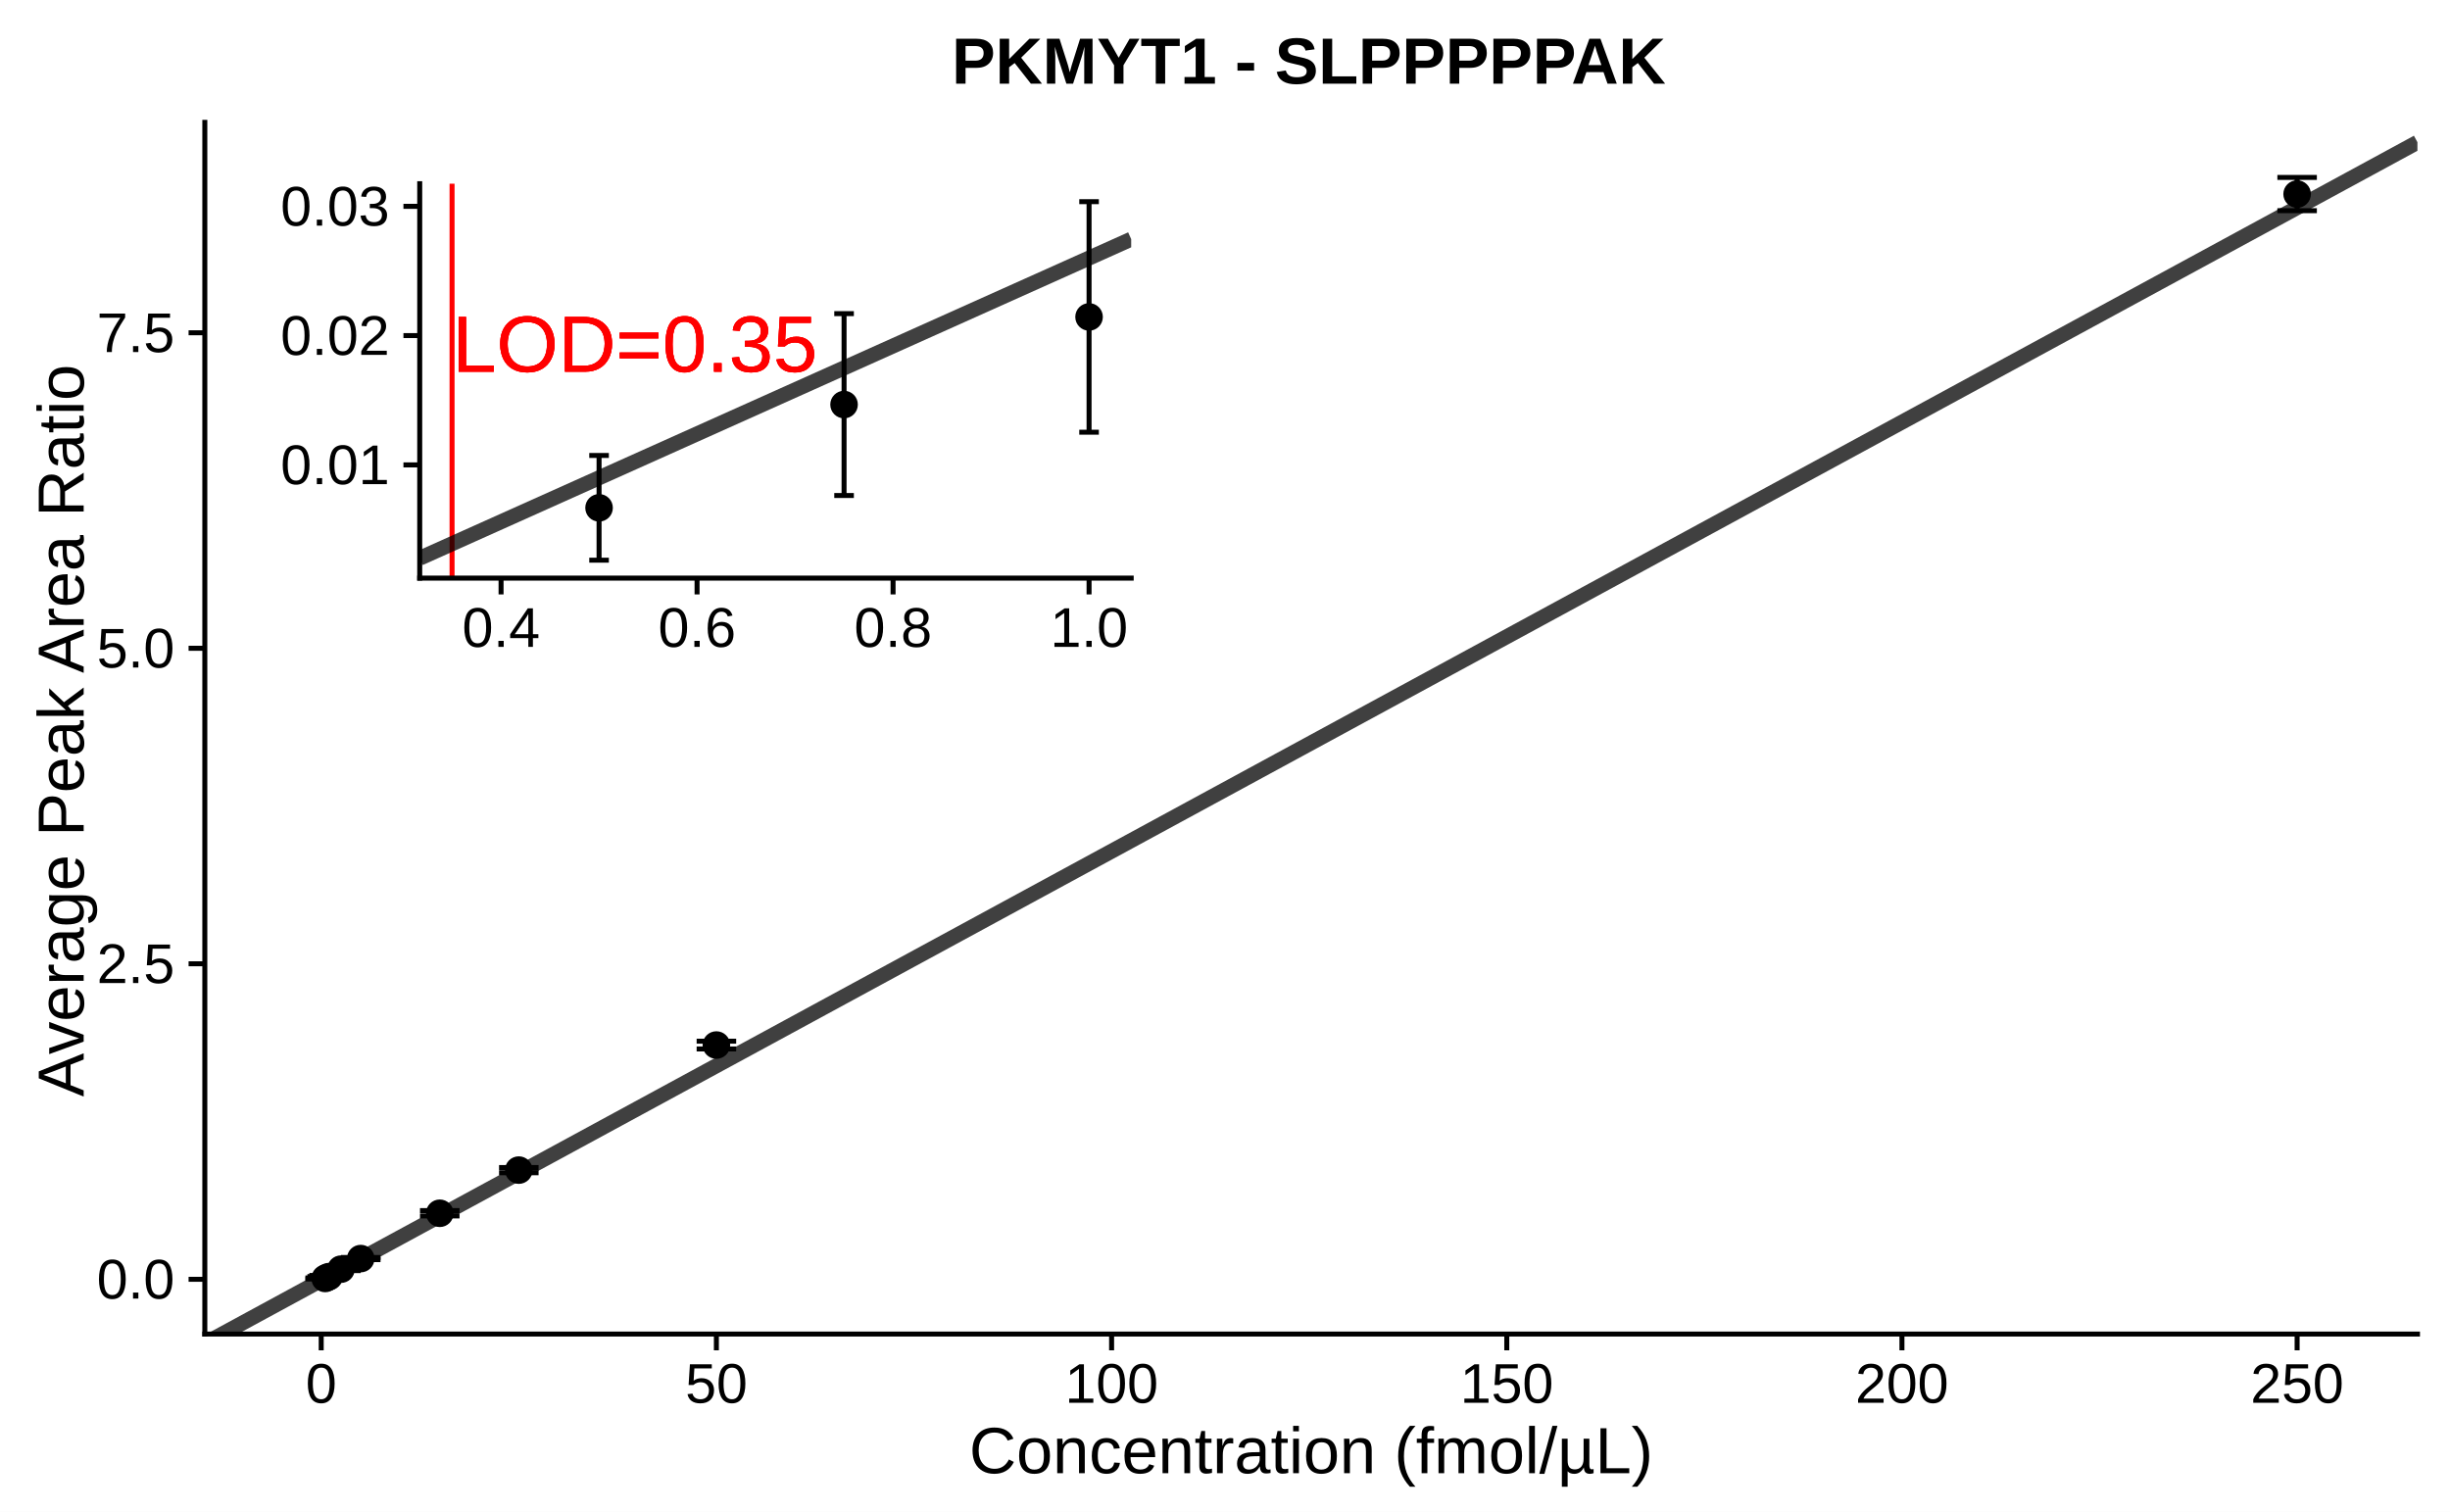
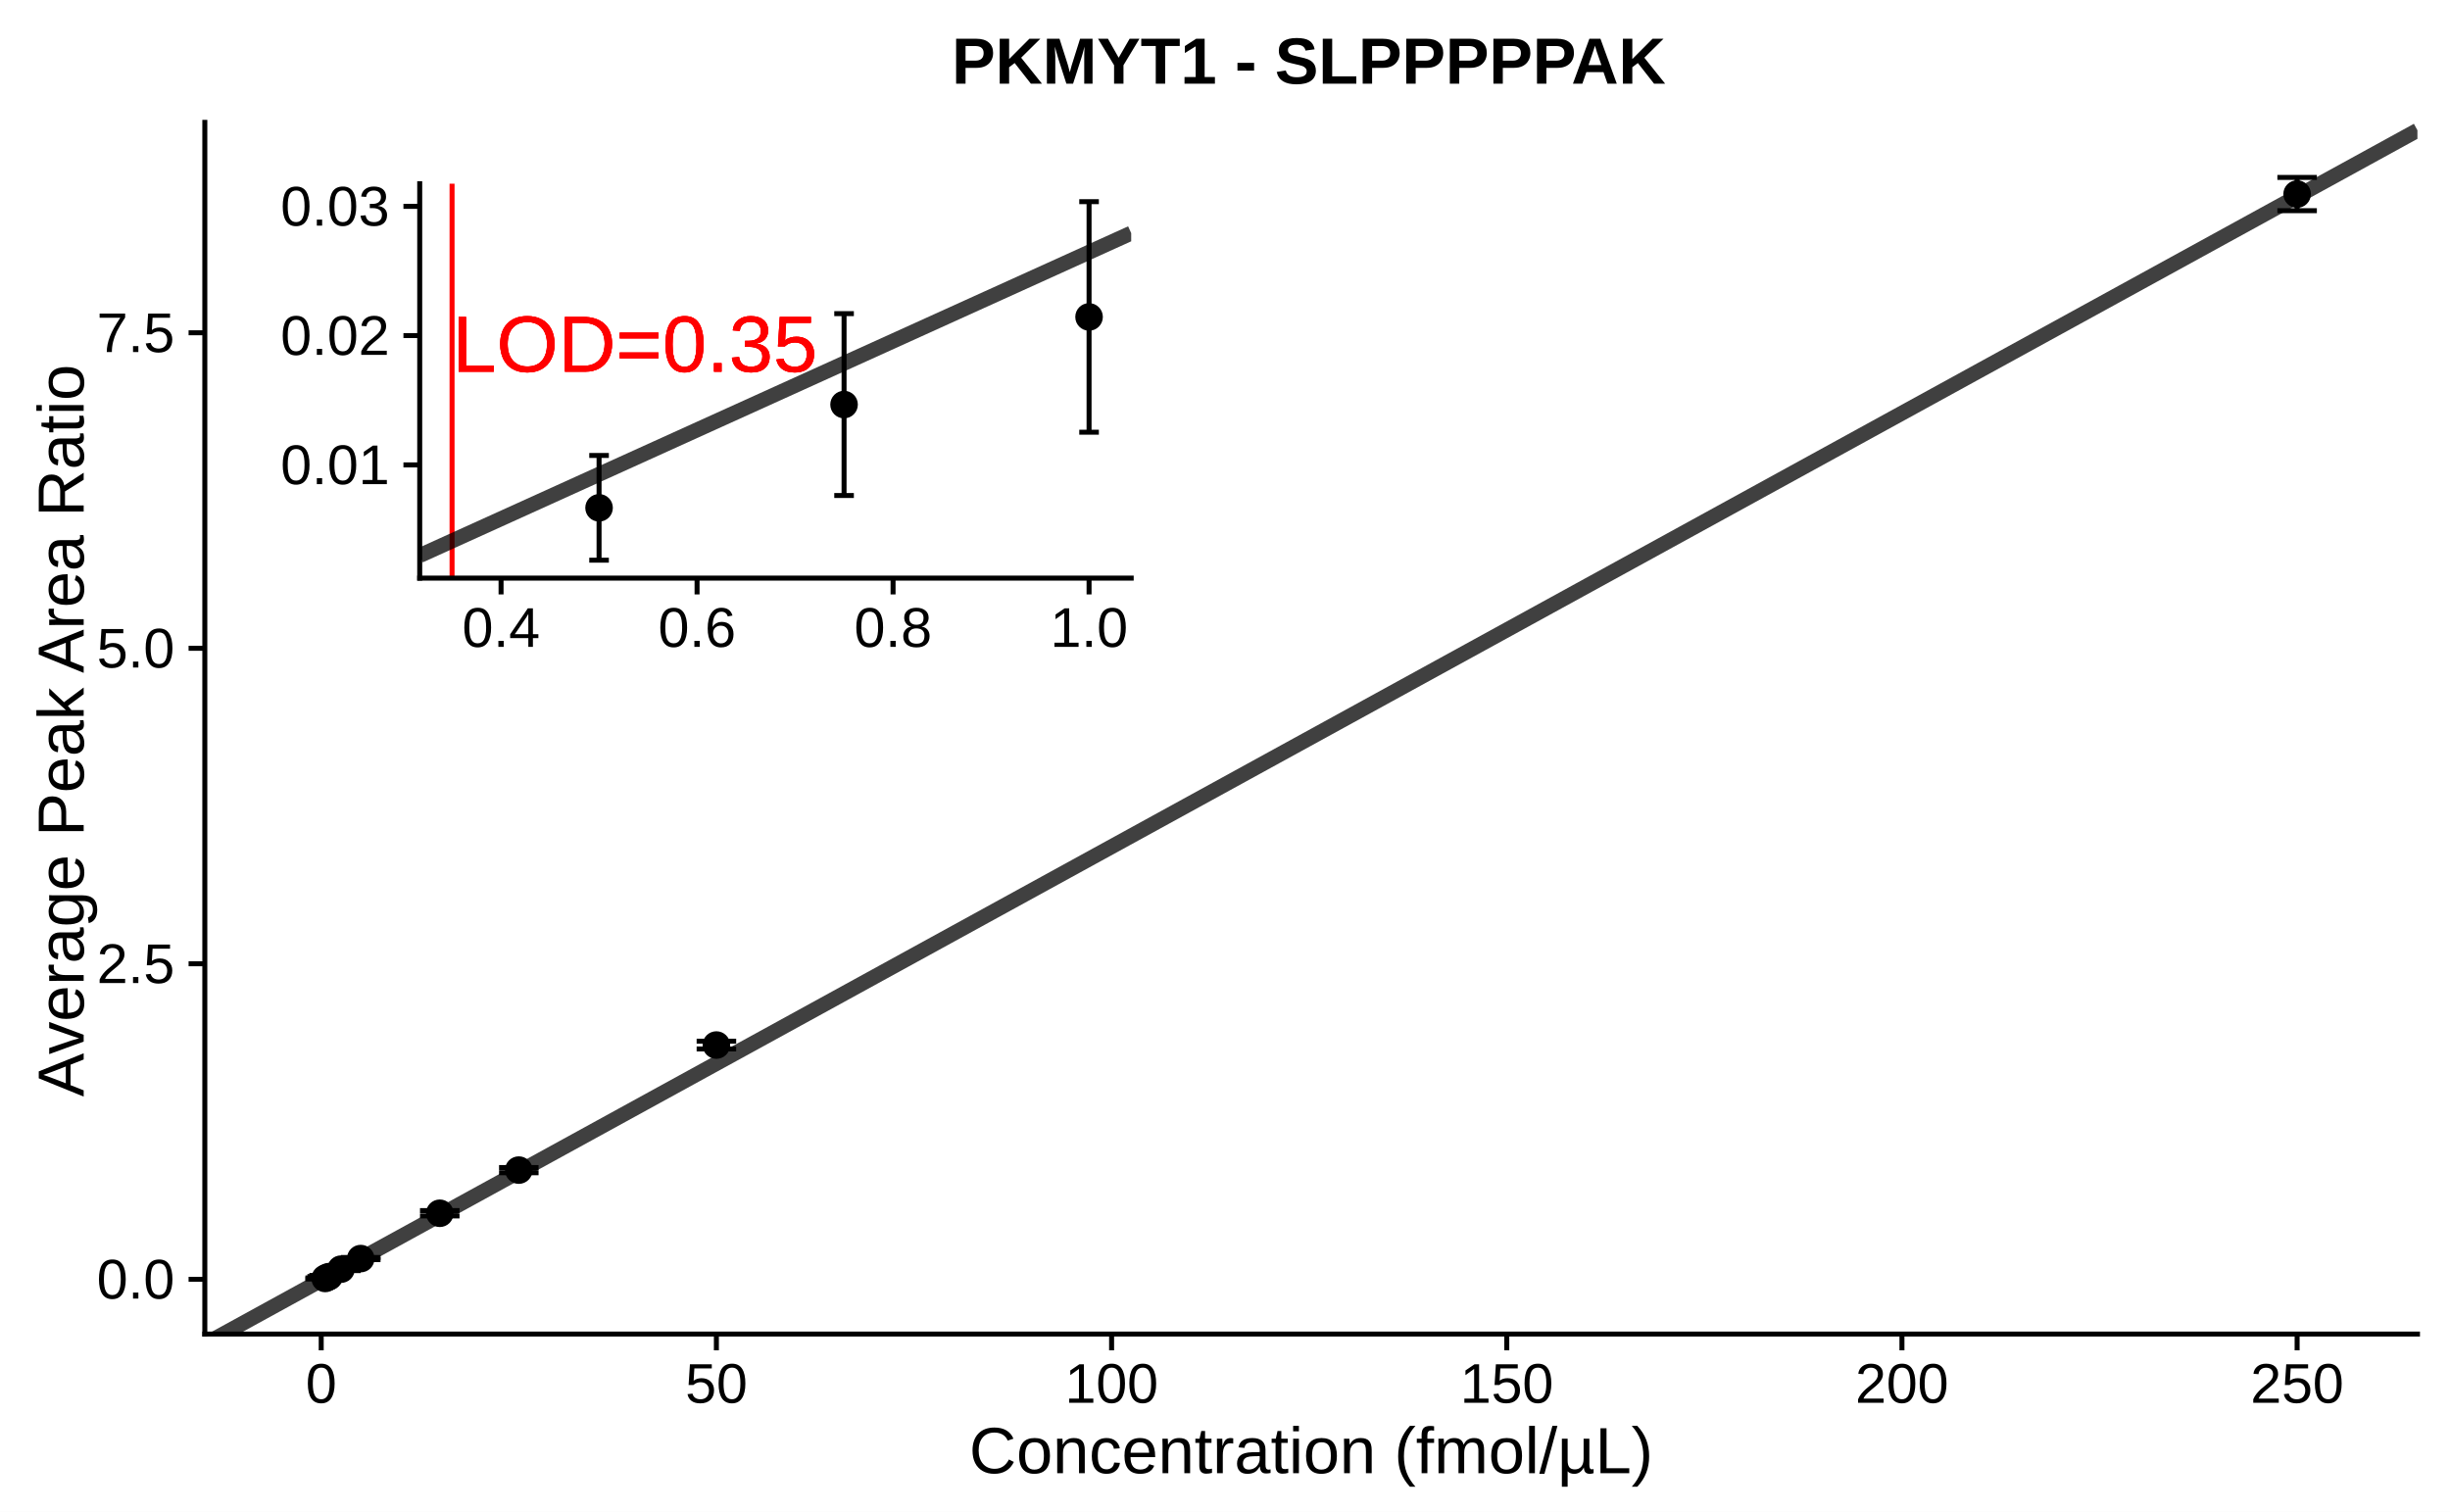
<svg xmlns="http://www.w3.org/2000/svg" viewBox="0 0 525.00 324.00">
  <defs>
    <style type="text/css">
    line, polyline, path, rect, circle {
      fill: none;
      stroke: #000000;
      stroke-linecap: round;
      stroke-linejoin: round;
      stroke-miterlimit: 10.00;
    }
  </style>
  </defs>
  <rect width="100%" height="100%" style="stroke: none; fill: #FFFFFF;" />
  <defs>
    <clipPath id="cpNDMuODk0Mnw1MTguMDI2fDI4NS44OXwyNi4yMTk1">
      <rect x="43.89" y="26.22" width="474.13" height="259.67" />
    </clipPath>
  </defs>
  <circle cx="69.68" cy="273.98" r="1.95pt" style="stroke-width: 0.71; fill: #000000;" clip-path="url(#cpNDMuODk0Mnw1MTguMDI2fDI4NS44OXwyNi4yMTk1)" />
  <circle cx="70.10" cy="273.76" r="1.95pt" style="stroke-width: 0.71; fill: #000000;" clip-path="url(#cpNDMuODk0Mnw1MTguMDI2fDI4NS44OXwyNi4yMTk1)" />
  <circle cx="70.53" cy="273.58" r="1.95pt" style="stroke-width: 0.71; fill: #000000;" clip-path="url(#cpNDMuODk0Mnw1MTguMDI2fDI4NS44OXwyNi4yMTk1)" />
  <circle cx="73.07" cy="271.99" r="1.95pt" style="stroke-width: 0.71; fill: #000000;" clip-path="url(#cpNDMuODk0Mnw1MTguMDI2fDI4NS44OXwyNi4yMTk1)" />
  <circle cx="77.30" cy="269.72" r="1.95pt" style="stroke-width: 0.71; fill: #000000;" clip-path="url(#cpNDMuODk0Mnw1MTguMDI2fDI4NS44OXwyNi4yMTk1)" />
  <circle cx="94.24" cy="260.01" r="1.95pt" style="stroke-width: 0.71; fill: #000000;" clip-path="url(#cpNDMuODk0Mnw1MTguMDI2fDI4NS44OXwyNi4yMTk1)" />
  <circle cx="111.17" cy="250.76" r="1.95pt" style="stroke-width: 0.71; fill: #000000;" clip-path="url(#cpNDMuODk0Mnw1MTguMDI2fDI4NS44OXwyNi4yMTk1)" />
  <circle cx="153.51" cy="223.96" r="1.95pt" style="stroke-width: 0.71; fill: #000000;" clip-path="url(#cpNDMuODk0Mnw1MTguMDI2fDI4NS44OXwyNi4yMTk1)" />
  <circle cx="492.24" cy="41.59" r="1.95pt" style="stroke-width: 0.71; fill: #000000;" clip-path="url(#cpNDMuODk0Mnw1MTguMDI2fDI4NS44OXwyNi4yMTk1)" />
  <polyline points="65.45,273.87 73.91,273.87 " style="stroke-width: 1.07; stroke-linecap: butt;" clip-path="url(#cpNDMuODk0Mnw1MTguMDI2fDI4NS44OXwyNi4yMTk1)" />
  <polyline points="69.68,273.87 69.68,274.09 " style="stroke-width: 1.07; stroke-linecap: butt;" clip-path="url(#cpNDMuODk0Mnw1MTguMDI2fDI4NS44OXwyNi4yMTk1)" />
  <polyline points="65.45,274.09 73.91,274.09 " style="stroke-width: 1.07; stroke-linecap: butt;" clip-path="url(#cpNDMuODk0Mnw1MTguMDI2fDI4NS44OXwyNi4yMTk1)" />
  <polyline points="65.87,273.57 74.34,273.57 " style="stroke-width: 1.07; stroke-linecap: butt;" clip-path="url(#cpNDMuODk0Mnw1MTguMDI2fDI4NS44OXwyNi4yMTk1)" />
  <polyline points="70.10,273.57 70.10,273.95 " style="stroke-width: 1.07; stroke-linecap: butt;" clip-path="url(#cpNDMuODk0Mnw1MTguMDI2fDI4NS44OXwyNi4yMTk1)" />
  <polyline points="65.87,273.95 74.34,273.95 " style="stroke-width: 1.07; stroke-linecap: butt;" clip-path="url(#cpNDMuODk0Mnw1MTguMDI2fDI4NS44OXwyNi4yMTk1)" />
  <polyline points="66.29,273.34 74.76,273.34 " style="stroke-width: 1.07; stroke-linecap: butt;" clip-path="url(#cpNDMuODk0Mnw1MTguMDI2fDI4NS44OXwyNi4yMTk1)" />
  <polyline points="70.53,273.34 70.53,273.82 " style="stroke-width: 1.07; stroke-linecap: butt;" clip-path="url(#cpNDMuODk0Mnw1MTguMDI2fDI4NS44OXwyNi4yMTk1)" />
  <polyline points="66.29,273.82 74.76,273.82 " style="stroke-width: 1.07; stroke-linecap: butt;" clip-path="url(#cpNDMuODk0Mnw1MTguMDI2fDI4NS44OXwyNi4yMTk1)" />
  <polyline points="68.83,271.67 77.30,271.67 " style="stroke-width: 1.07; stroke-linecap: butt;" clip-path="url(#cpNDMuODk0Mnw1MTguMDI2fDI4NS44OXwyNi4yMTk1)" />
  <polyline points="73.07,271.67 73.07,272.30 " style="stroke-width: 1.07; stroke-linecap: butt;" clip-path="url(#cpNDMuODk0Mnw1MTguMDI2fDI4NS44OXwyNi4yMTk1)" />
  <polyline points="68.83,272.30 77.30,272.30 " style="stroke-width: 1.07; stroke-linecap: butt;" clip-path="url(#cpNDMuODk0Mnw1MTguMDI2fDI4NS44OXwyNi4yMTk1)" />
  <polyline points="73.07,269.49 81.54,269.49 " style="stroke-width: 1.07; stroke-linecap: butt;" clip-path="url(#cpNDMuODk0Mnw1MTguMDI2fDI4NS44OXwyNi4yMTk1)" />
  <polyline points="77.30,269.49 77.30,269.95 " style="stroke-width: 1.07; stroke-linecap: butt;" clip-path="url(#cpNDMuODk0Mnw1MTguMDI2fDI4NS44OXwyNi4yMTk1)" />
  <polyline points="73.07,269.95 81.54,269.95 " style="stroke-width: 1.07; stroke-linecap: butt;" clip-path="url(#cpNDMuODk0Mnw1MTguMDI2fDI4NS44OXwyNi4yMTk1)" />
  <polyline points="90.00,259.44 98.47,259.44 " style="stroke-width: 1.07; stroke-linecap: butt;" clip-path="url(#cpNDMuODk0Mnw1MTguMDI2fDI4NS44OXwyNi4yMTk1)" />
  <polyline points="94.24,259.44 94.24,260.58 " style="stroke-width: 1.07; stroke-linecap: butt;" clip-path="url(#cpNDMuODk0Mnw1MTguMDI2fDI4NS44OXwyNi4yMTk1)" />
  <polyline points="90.00,260.58 98.47,260.58 " style="stroke-width: 1.07; stroke-linecap: butt;" clip-path="url(#cpNDMuODk0Mnw1MTguMDI2fDI4NS44OXwyNi4yMTk1)" />
  <polyline points="106.94,250.21 115.41,250.21 " style="stroke-width: 1.07; stroke-linecap: butt;" clip-path="url(#cpNDMuODk0Mnw1MTguMDI2fDI4NS44OXwyNi4yMTk1)" />
  <polyline points="111.17,250.21 111.17,251.32 " style="stroke-width: 1.07; stroke-linecap: butt;" clip-path="url(#cpNDMuODk0Mnw1MTguMDI2fDI4NS44OXwyNi4yMTk1)" />
  <polyline points="106.94,251.32 115.41,251.32 " style="stroke-width: 1.07; stroke-linecap: butt;" clip-path="url(#cpNDMuODk0Mnw1MTguMDI2fDI4NS44OXwyNi4yMTk1)" />
  <polyline points="149.28,223.13 157.75,223.13 " style="stroke-width: 1.07; stroke-linecap: butt;" clip-path="url(#cpNDMuODk0Mnw1MTguMDI2fDI4NS44OXwyNi4yMTk1)" />
  <polyline points="153.51,223.13 153.51,224.80 " style="stroke-width: 1.07; stroke-linecap: butt;" clip-path="url(#cpNDMuODk0Mnw1MTguMDI2fDI4NS44OXwyNi4yMTk1)" />
  <polyline points="149.28,224.80 157.75,224.80 " style="stroke-width: 1.07; stroke-linecap: butt;" clip-path="url(#cpNDMuODk0Mnw1MTguMDI2fDI4NS44OXwyNi4yMTk1)" />
  <polyline points="488.01,38.02 496.47,38.02 " style="stroke-width: 1.07; stroke-linecap: butt;" clip-path="url(#cpNDMuODk0Mnw1MTguMDI2fDI4NS44OXwyNi4yMTk1)" />
  <polyline points="492.24,38.02 492.24,45.15 " style="stroke-width: 1.07; stroke-linecap: butt;" clip-path="url(#cpNDMuODk0Mnw1MTguMDI2fDI4NS44OXwyNi4yMTk1)" />
  <polyline points="488.01,45.15 496.47,45.15 " style="stroke-width: 1.07; stroke-linecap: butt;" clip-path="url(#cpNDMuODk0Mnw1MTguMDI2fDI4NS44OXwyNi4yMTk1)" />
-   <line x1="43.89" y1="287.91" x2="518.03" y2="30.49" style="stroke-width: 3.20; stroke: #000000; stroke-opacity: 0.75; stroke-linecap: butt;" clip-path="url(#cpNDMuODk0Mnw1MTguMDI2fDI4NS44OXwyNi4yMTk1)" />
+   <line x1="43.89" y1="288.05" x2="518.03" y2="27.93" style="stroke-width: 3.20; stroke: #000000; stroke-opacity: 0.75; stroke-linecap: butt;" clip-path="url(#cpNDMuODk0Mnw1MTguMDI2fDI4NS44OXwyNi4yMTk1)" />
  <defs>
    <clipPath id="cpMHw1MjV8MzI0fDA=">
      <rect x="0.00" y="0.00" width="525.00" height="324.00" />
    </clipPath>
  </defs>
  <polyline points="43.89,285.89 43.89,26.22 " style="stroke-width: 1.07; stroke-linecap: square;" clip-path="url(#cpMHw1MjV8MzI0fDA=)" />
  <g clip-path="url(#cpMHw1MjV8MzI0fDA=)">
    <text x="20.74" y="278.29" style="font-size: 12.00px; font-family: Liberation Sans;" textLength="16.68px" lengthAdjust="spacingAndGlyphs">0.0</text>
  </g>
  <g clip-path="url(#cpMHw1MjV8MzI0fDA=)">
    <text x="20.74" y="210.67" style="font-size: 12.00px; font-family: Liberation Sans;" textLength="16.68px" lengthAdjust="spacingAndGlyphs">2.5</text>
  </g>
  <g clip-path="url(#cpMHw1MjV8MzI0fDA=)">
    <text x="20.74" y="143.06" style="font-size: 12.00px; font-family: Liberation Sans;" textLength="16.68px" lengthAdjust="spacingAndGlyphs">5.0</text>
  </g>
  <g clip-path="url(#cpMHw1MjV8MzI0fDA=)">
    <text x="20.74" y="75.45" style="font-size: 12.00px; font-family: Liberation Sans;" textLength="16.68px" lengthAdjust="spacingAndGlyphs">7.5</text>
  </g>
  <polyline points="40.41,274.16 43.89,274.16 " style="stroke-width: 1.07; stroke-linecap: butt;" clip-path="url(#cpMHw1MjV8MzI0fDA=)" />
  <polyline points="40.41,206.54 43.89,206.54 " style="stroke-width: 1.07; stroke-linecap: butt;" clip-path="url(#cpMHw1MjV8MzI0fDA=)" />
  <polyline points="40.41,138.93 43.89,138.93 " style="stroke-width: 1.07; stroke-linecap: butt;" clip-path="url(#cpMHw1MjV8MzI0fDA=)" />
  <polyline points="40.41,71.32 43.89,71.32 " style="stroke-width: 1.07; stroke-linecap: butt;" clip-path="url(#cpMHw1MjV8MzI0fDA=)" />
  <polyline points="43.89,285.89 518.03,285.89 " style="stroke-width: 1.07; stroke-linecap: square;" clip-path="url(#cpMHw1MjV8MzI0fDA=)" />
  <polyline points="68.83,289.38 68.83,285.89 " style="stroke-width: 1.07; stroke-linecap: butt;" clip-path="url(#cpMHw1MjV8MzI0fDA=)" />
  <polyline points="153.51,289.38 153.51,285.89 " style="stroke-width: 1.07; stroke-linecap: butt;" clip-path="url(#cpMHw1MjV8MzI0fDA=)" />
  <polyline points="238.20,289.38 238.20,285.89 " style="stroke-width: 1.07; stroke-linecap: butt;" clip-path="url(#cpMHw1MjV8MzI0fDA=)" />
  <polyline points="322.88,289.38 322.88,285.89 " style="stroke-width: 1.07; stroke-linecap: butt;" clip-path="url(#cpMHw1MjV8MzI0fDA=)" />
  <polyline points="407.56,289.38 407.56,285.89 " style="stroke-width: 1.07; stroke-linecap: butt;" clip-path="url(#cpMHw1MjV8MzI0fDA=)" />
  <polyline points="492.24,289.38 492.24,285.89 " style="stroke-width: 1.07; stroke-linecap: butt;" clip-path="url(#cpMHw1MjV8MzI0fDA=)" />
  <g clip-path="url(#cpMHw1MjV8MzI0fDA=)">
    <text x="65.50" y="300.62" style="font-size: 12.00px; font-family: Liberation Sans;" textLength="6.67px" lengthAdjust="spacingAndGlyphs">0</text>
  </g>
  <g clip-path="url(#cpMHw1MjV8MzI0fDA=)">
    <text x="146.84" y="300.62" style="font-size: 12.00px; font-family: Liberation Sans;" textLength="13.35px" lengthAdjust="spacingAndGlyphs">50</text>
  </g>
  <g clip-path="url(#cpMHw1MjV8MzI0fDA=)">
    <text x="228.19" y="300.62" style="font-size: 12.00px; font-family: Liberation Sans;" textLength="20.02px" lengthAdjust="spacingAndGlyphs">100</text>
  </g>
  <g clip-path="url(#cpMHw1MjV8MzI0fDA=)">
    <text x="312.87" y="300.62" style="font-size: 12.00px; font-family: Liberation Sans;" textLength="20.02px" lengthAdjust="spacingAndGlyphs">150</text>
  </g>
  <g clip-path="url(#cpMHw1MjV8MzI0fDA=)">
    <text x="397.55" y="300.62" style="font-size: 12.00px; font-family: Liberation Sans;" textLength="20.02px" lengthAdjust="spacingAndGlyphs">200</text>
  </g>
  <g clip-path="url(#cpMHw1MjV8MzI0fDA=)">
    <text x="482.23" y="300.62" style="font-size: 12.00px; font-family: Liberation Sans;" textLength="20.02px" lengthAdjust="spacingAndGlyphs">250</text>
  </g>
  <g clip-path="url(#cpMHw1MjV8MzI0fDA=)">
    <text x="207.68" y="315.71" style="font-size: 14.00px; font-family: Liberation Sans;" textLength="146.57px" lengthAdjust="spacingAndGlyphs">Concentration (fmol/µL)</text>
  </g>
  <g clip-path="url(#cpMHw1MjV8MzI0fDA=)">
    <text transform="translate(17.93,235.04) rotate(-90)" style="font-size: 14.00px; font-family: Liberation Sans;" textLength="157.98px" lengthAdjust="spacingAndGlyphs">Average Peak Area Ratio</text>
  </g>
  <g clip-path="url(#cpMHw1MjV8MzI0fDA=)">
    <text x="203.95" y="17.93" style="font-size: 14.00px; font-weight: bold; font-family: Liberation Sans;" textLength="154.03px" lengthAdjust="spacingAndGlyphs">PKMYT1 - SLPPPPPAK</text>
  </g>
  <defs>
    <clipPath id="cpMzkuMzc1fDI0OS4zNzV8MTYyfDMyLjQ=">
      <rect x="39.38" y="32.40" width="210.00" height="129.60" />
    </clipPath>
  </defs>
  <defs>
    <clipPath id="cpMHw1MjV8MzI0fDA=">
      <rect x="0.00" y="0.00" width="525.00" height="324.00" />
    </clipPath>
  </defs>
  <defs>
    <clipPath id="cpODkuOTQxOXwyNDIuNDAxfDEyMy44OXwzOS4zNzM4">
      <rect x="89.94" y="39.37" width="152.46" height="84.52" />
    </clipPath>
  </defs>
  <line x1="96.87" y1="123.89" x2="96.87" y2="39.37" style="stroke-width: 1.07; stroke: #FF0000; stroke-linecap: butt;" clip-path="url(#cpODkuOTQxOXwyNDIuNDAxfDEyMy44OXwzOS4zNzM4)" />
  <g clip-path="url(#cpODkuOTQxOXwyNDIuNDAxfDEyMy44OXwzOS4zNzM4)">
    <text x="96.87" y="79.66" style="font-size: 17.07px; fill: #FF0000; font-family: Liberation Sans;" textLength="78.30px" lengthAdjust="spacingAndGlyphs">LOD=0.35</text>
  </g>
  <g clip-path="url(#cpODkuOTQxOXwyNDIuNDAxfDEyMy44OXwzOS4zNzM4)">
    <text x="96.87" y="79.66" style="font-size: 17.07px; fill: #FF0000; font-family: Liberation Sans;" textLength="78.30px" lengthAdjust="spacingAndGlyphs">LOD=0.35</text>
  </g>
  <g clip-path="url(#cpODkuOTQxOXwyNDIuNDAxfDEyMy44OXwzOS4zNzM4)">
    <text x="96.87" y="79.66" style="font-size: 17.07px; fill: #FF0000; font-family: Liberation Sans;" textLength="78.30px" lengthAdjust="spacingAndGlyphs">LOD=0.35</text>
  </g>
  <circle cx="128.37" cy="108.83" r="1.95pt" style="stroke-width: 0.71; fill: #000000;" clip-path="url(#cpODkuOTQxOXwyNDIuNDAxfDEyMy44OXwzOS4zNzM4)" />
  <circle cx="180.87" cy="86.70" r="1.95pt" style="stroke-width: 0.71; fill: #000000;" clip-path="url(#cpODkuOTQxOXwyNDIuNDAxfDEyMy44OXwzOS4zNzM4)" />
  <circle cx="233.37" cy="67.92" r="1.95pt" style="stroke-width: 0.71; fill: #000000;" clip-path="url(#cpODkuOTQxOXwyNDIuNDAxfDEyMy44OXwzOS4zNzM4)" />
  <polyline points="126.27,97.61 130.47,97.61 " style="stroke-width: 1.07; stroke-linecap: butt;" clip-path="url(#cpODkuOTQxOXwyNDIuNDAxfDEyMy44OXwzOS4zNzM4)" />
  <polyline points="128.37,97.61 128.37,120.05 " style="stroke-width: 1.07; stroke-linecap: butt;" clip-path="url(#cpODkuOTQxOXwyNDIuNDAxfDEyMy44OXwzOS4zNzM4)" />
  <polyline points="126.27,120.05 130.47,120.05 " style="stroke-width: 1.07; stroke-linecap: butt;" clip-path="url(#cpODkuOTQxOXwyNDIuNDAxfDEyMy44OXwzOS4zNzM4)" />
  <polyline points="178.77,67.21 182.97,67.21 " style="stroke-width: 1.07; stroke-linecap: butt;" clip-path="url(#cpODkuOTQxOXwyNDIuNDAxfDEyMy44OXwzOS4zNzM4)" />
  <polyline points="180.87,67.21 180.87,106.19 " style="stroke-width: 1.07; stroke-linecap: butt;" clip-path="url(#cpODkuOTQxOXwyNDIuNDAxfDEyMy44OXwzOS4zNzM4)" />
  <polyline points="178.77,106.19 182.97,106.19 " style="stroke-width: 1.07; stroke-linecap: butt;" clip-path="url(#cpODkuOTQxOXwyNDIuNDAxfDEyMy44OXwzOS4zNzM4)" />
  <polyline points="231.27,43.22 235.47,43.22 " style="stroke-width: 1.07; stroke-linecap: butt;" clip-path="url(#cpODkuOTQxOXwyNDIuNDAxfDEyMy44OXwzOS4zNzM4)" />
  <polyline points="233.37,43.22 233.37,92.62 " style="stroke-width: 1.07; stroke-linecap: butt;" clip-path="url(#cpODkuOTQxOXwyNDIuNDAxfDEyMy44OXwzOS4zNzM4)" />
  <polyline points="231.27,92.62 235.47,92.62 " style="stroke-width: 1.07; stroke-linecap: butt;" clip-path="url(#cpODkuOTQxOXwyNDIuNDAxfDEyMy44OXwzOS4zNzM4)" />
-   <line x1="89.94" y1="119.63" x2="242.40" y2="51.25" style="stroke-width: 3.20; stroke: #000000; stroke-opacity: 0.75; stroke-linecap: butt;" clip-path="url(#cpODkuOTQxOXwyNDIuNDAxfDEyMy44OXwzOS4zNzM4)" />
+   <line x1="89.94" y1="119.06" x2="242.40" y2="49.96" style="stroke-width: 3.20; stroke: #000000; stroke-opacity: 0.75; stroke-linecap: butt;" clip-path="url(#cpODkuOTQxOXwyNDIuNDAxfDEyMy44OXwzOS4zNzM4)" />
  <defs>
    <clipPath id="cpMHw1MjV8MzI0fDA=">
      <rect x="0.00" y="0.00" width="525.00" height="324.00" />
    </clipPath>
  </defs>
  <polyline points="89.94,123.89 89.94,39.37 " style="stroke-width: 1.07; stroke-linecap: square;" clip-path="url(#cpMHw1MjV8MzI0fDA=)" />
  <g clip-path="url(#cpMHw1MjV8MzI0fDA=)">
    <text x="60.12" y="103.75" style="font-size: 12.00px; font-family: Liberation Sans;" textLength="23.35px" lengthAdjust="spacingAndGlyphs">0.01</text>
  </g>
  <g clip-path="url(#cpMHw1MjV8MzI0fDA=)">
    <text x="60.12" y="76.05" style="font-size: 12.00px; font-family: Liberation Sans;" textLength="23.35px" lengthAdjust="spacingAndGlyphs">0.02</text>
  </g>
  <g clip-path="url(#cpMHw1MjV8MzI0fDA=)">
    <text x="60.12" y="48.35" style="font-size: 12.00px; font-family: Liberation Sans;" textLength="23.35px" lengthAdjust="spacingAndGlyphs">0.03</text>
  </g>
  <polyline points="86.45,99.63 89.94,99.63 " style="stroke-width: 1.07; stroke-linecap: butt;" clip-path="url(#cpMHw1MjV8MzI0fDA=)" />
  <polyline points="86.45,71.92 89.94,71.92 " style="stroke-width: 1.07; stroke-linecap: butt;" clip-path="url(#cpMHw1MjV8MzI0fDA=)" />
  <polyline points="86.45,44.22 89.94,44.22 " style="stroke-width: 1.07; stroke-linecap: butt;" clip-path="url(#cpMHw1MjV8MzI0fDA=)" />
  <polyline points="89.94,123.89 242.40,123.89 " style="stroke-width: 1.07; stroke-linecap: square;" clip-path="url(#cpMHw1MjV8MzI0fDA=)" />
  <polyline points="107.37,127.38 107.37,123.89 " style="stroke-width: 1.07; stroke-linecap: butt;" clip-path="url(#cpMHw1MjV8MzI0fDA=)" />
  <polyline points="149.37,127.38 149.37,123.89 " style="stroke-width: 1.07; stroke-linecap: butt;" clip-path="url(#cpMHw1MjV8MzI0fDA=)" />
  <polyline points="191.37,127.38 191.37,123.89 " style="stroke-width: 1.07; stroke-linecap: butt;" clip-path="url(#cpMHw1MjV8MzI0fDA=)" />
  <polyline points="233.37,127.38 233.37,123.89 " style="stroke-width: 1.07; stroke-linecap: butt;" clip-path="url(#cpMHw1MjV8MzI0fDA=)" />
  <g clip-path="url(#cpMHw1MjV8MzI0fDA=)">
    <text x="99.03" y="138.62" style="font-size: 12.00px; font-family: Liberation Sans;" textLength="16.68px" lengthAdjust="spacingAndGlyphs">0.4</text>
  </g>
  <g clip-path="url(#cpMHw1MjV8MzI0fDA=)">
    <text x="141.03" y="138.62" style="font-size: 12.00px; font-family: Liberation Sans;" textLength="16.68px" lengthAdjust="spacingAndGlyphs">0.6</text>
  </g>
  <g clip-path="url(#cpMHw1MjV8MzI0fDA=)">
    <text x="183.03" y="138.62" style="font-size: 12.00px; font-family: Liberation Sans;" textLength="16.68px" lengthAdjust="spacingAndGlyphs">0.8</text>
  </g>
  <g clip-path="url(#cpMHw1MjV8MzI0fDA=)">
    <text x="225.03" y="138.62" style="font-size: 12.00px; font-family: Liberation Sans;" textLength="16.68px" lengthAdjust="spacingAndGlyphs">1.0</text>
  </g>
</svg>
